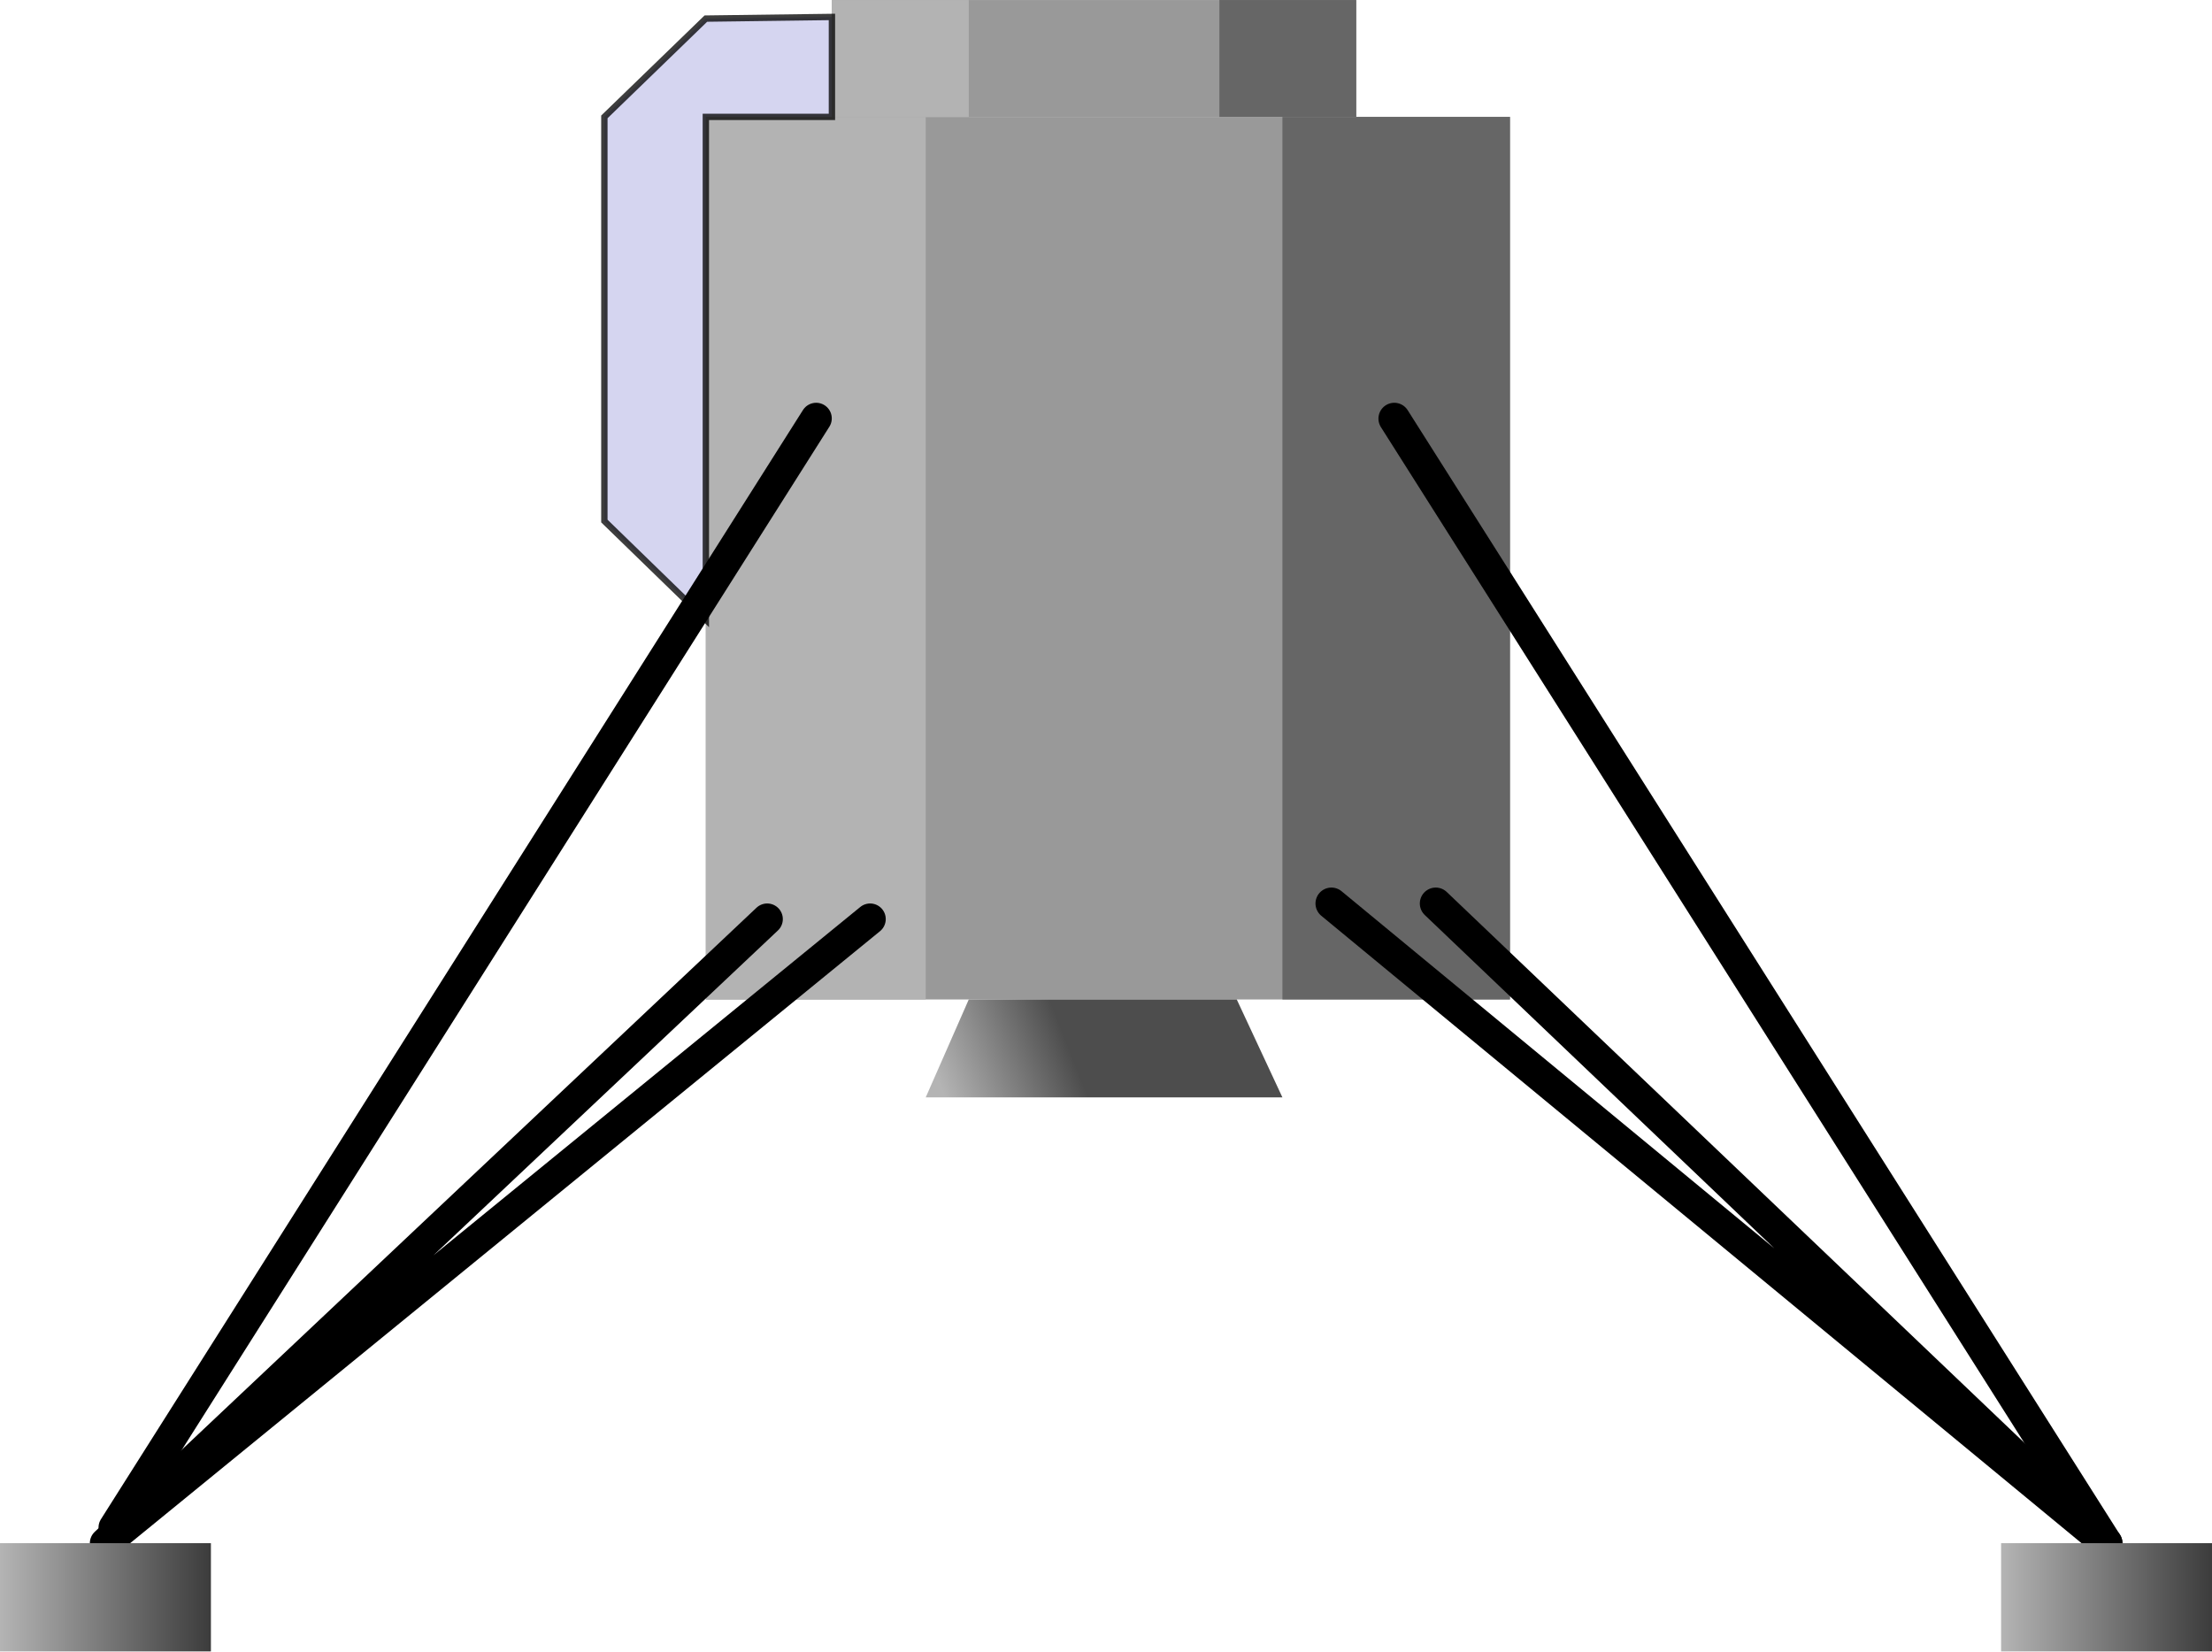
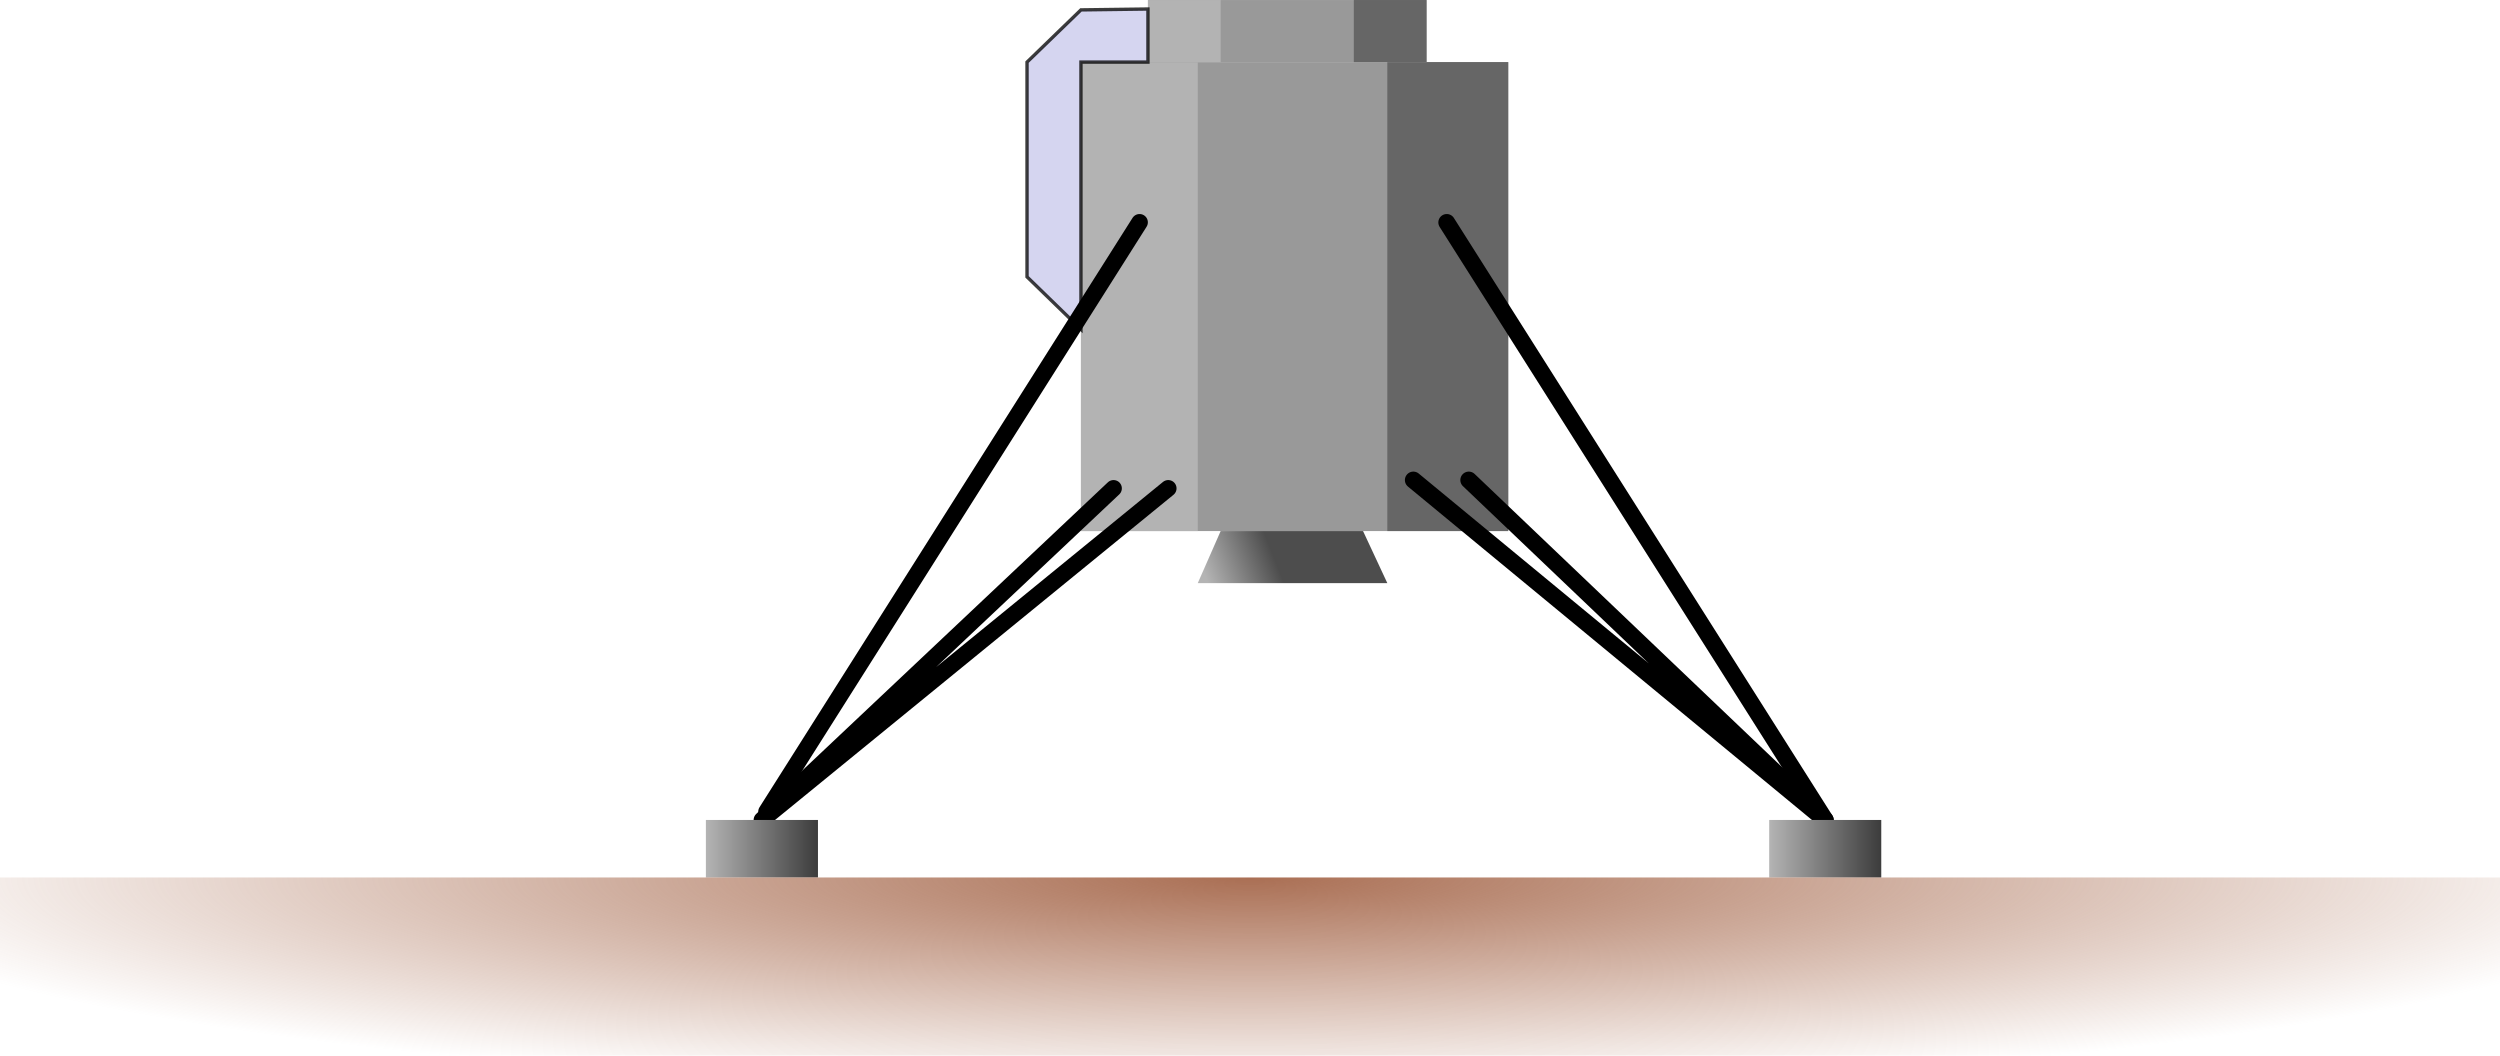
- <svg xmlns="http://www.w3.org/2000/svg" xmlns:xlink="http://www.w3.org/1999/xlink" width="3.48in" height="2.598in" viewBox="0 0 334.043 249.372" version="1.1" id="svg1">
+ <svg xmlns="http://www.w3.org/2000/svg" xmlns:xlink="http://www.w3.org/1999/xlink" width="7.401in" height="3.125in" viewBox="0 0 710.501 299.989" version="1.1" id="svg1" xml:space="preserve">
  <defs id="defs1">
+     <linearGradient id="linearGradient30">
+       <stop style="stop-color:#aa6f54;stop-opacity:1;" offset="0" id="stop30" />
+       <stop style="stop-color:#aa6f54;stop-opacity:0;" offset="1" id="stop31" />
+     </linearGradient>
    <linearGradient id="linearGradient28">
      <stop style="stop-color:#b4b4b4;stop-opacity:1;" offset="0" id="stop29" />
      <stop style="stop-color:#4d4d4d;stop-opacity:1;" offset="1" id="stop28" />
    </linearGradient>
    <linearGradient id="linearGradient25">
      <stop style="stop-color:#3c3c3c;stop-opacity:1;" offset="0" id="stop25" />
      <stop style="stop-color:#b4b4b4;stop-opacity:1;" offset="1" id="stop26" />
    </linearGradient>
    <linearGradient xlink:href="#linearGradient25" id="linearGradient26" x1="242.663" y1="317.822" x2="210.811" y2="317.822" gradientUnits="userSpaceOnUse" />
    <linearGradient xlink:href="#linearGradient25" id="linearGradient27" gradientUnits="userSpaceOnUse" x1="242.663" y1="317.822" x2="210.811" y2="317.822" gradientTransform="translate(302.1919)" />
    <linearGradient xlink:href="#linearGradient28" id="linearGradient29" x1="350.607" y1="234.94" x2="369.34" y2="227.546" gradientUnits="userSpaceOnUse" />
+     <radialGradient xlink:href="#linearGradient30" id="radialGradient31" cx="365.45" cy="-3.947" fx="365.45" fy="-3.947" r="355.251" gradientTransform="matrix(-1.151634,3.4911291e-8,3.7645368e-8,-0.1718954,786.3139,325.3162)" gradientUnits="userSpaceOnUse" />
  </defs>
-   <g id="layer1" transform="translate(-210.8111,-76.6227)">
+   <g id="layer1" transform="translate(-10.19897,-76.6227)">
    <rect style="fill:#999999;stroke-width:2.365" id="rect10" width="121.435" height="133.277" x="317.404" y="94.269" />
    <rect style="fill:#666666;stroke-width:2.366" id="rect11" width="34.364" height="133.277" x="404.475" y="94.269" />
    <rect style="fill:#b3b3b3;stroke-width:2.366" id="rect12" width="33.203" height="133.277" x="317.404" y="94.269" />
    <rect style="fill:#999999;stroke-width:2.578" id="rect13" width="79.177" height="17.646" x="336.443" y="76.623" />
    <rect style="fill:#666666;stroke-width:2.578" id="rect14" width="20.665" height="17.646" x="394.955" y="76.623" />
    <rect style="fill:#b3b3b3;stroke-width:2.578" id="rect15" width="20.665" height="17.646" x="336.443" y="76.623" />
    <path id="rect23" style="fill:#b3b3e4;fill-opacity:0.548;stroke:#000000;stroke-width:0.96;stroke-opacity:0.76" d="m 302.079,94.269 15.325,-14.842 19.04,-0.25 v 15.092 l -19.04,3e-6 v 75.926 0 l -15.325,-14.896 z" />
    <path style="fill:#999999;fill-opacity:0.548;stroke:#000000;stroke-width:4.717;stroke-linecap:round;stroke-dasharray:none;stroke-opacity:1" d="M 334.062,139.799 228.047,307.291" id="path28" />
    <path style="fill:#999999;fill-opacity:0.548;stroke:#000000;stroke-width:4.784;stroke-linecap:round;stroke-dasharray:none;stroke-opacity:1" d="m 421.367,139.833 107.573,169.828" id="path28-3" />
    <path style="fill:#999999;fill-opacity:0.548;stroke:#000000;stroke-width:4.717;stroke-linecap:round;stroke-dasharray:none;stroke-opacity:1" d="m 342.213,215.408 -115.476,94.241 m 99.933,-94.241 -99.933,94.241" id="path28-5" />
    <path style="fill:#999999;fill-opacity:0.548;stroke:#000000;stroke-width:4.808;stroke-linecap:round;stroke-dasharray:none;stroke-opacity:1" d="m 411.872,213.05 117.057,96.6 m -101.301,-96.6 101.301,96.6" id="path28-5-7" />
    <rect style="fill:url(#linearGradient27);fill-opacity:1;stroke:none;stroke-width:0.96;stroke-dasharray:none;stroke-opacity:0.76" id="rect24-8" width="31.852" height="16.345" x="513.003" y="309.649" />
    <rect style="fill:url(#linearGradient26);fill-opacity:1;stroke:none;stroke-width:0.96;stroke-dasharray:none;stroke-opacity:0.76" id="rect24" width="31.852" height="16.345" x="210.811" y="309.649" />
    <path id="rect28" style="fill:url(#linearGradient29);stroke-width:4.8;stroke-linecap:round" d="m 357.108,227.546 h 40.471 l 6.896,14.788 h -53.868 z" />
+     <rect style="fill:url(#radialGradient31);stroke:none;stroke-width:4.8;stroke-linecap:round;stroke-dasharray:none;stroke-opacity:1" id="rect29" width="710.501" height="50.617" x="10.199" y="325.995" />
  </g>
</svg>
